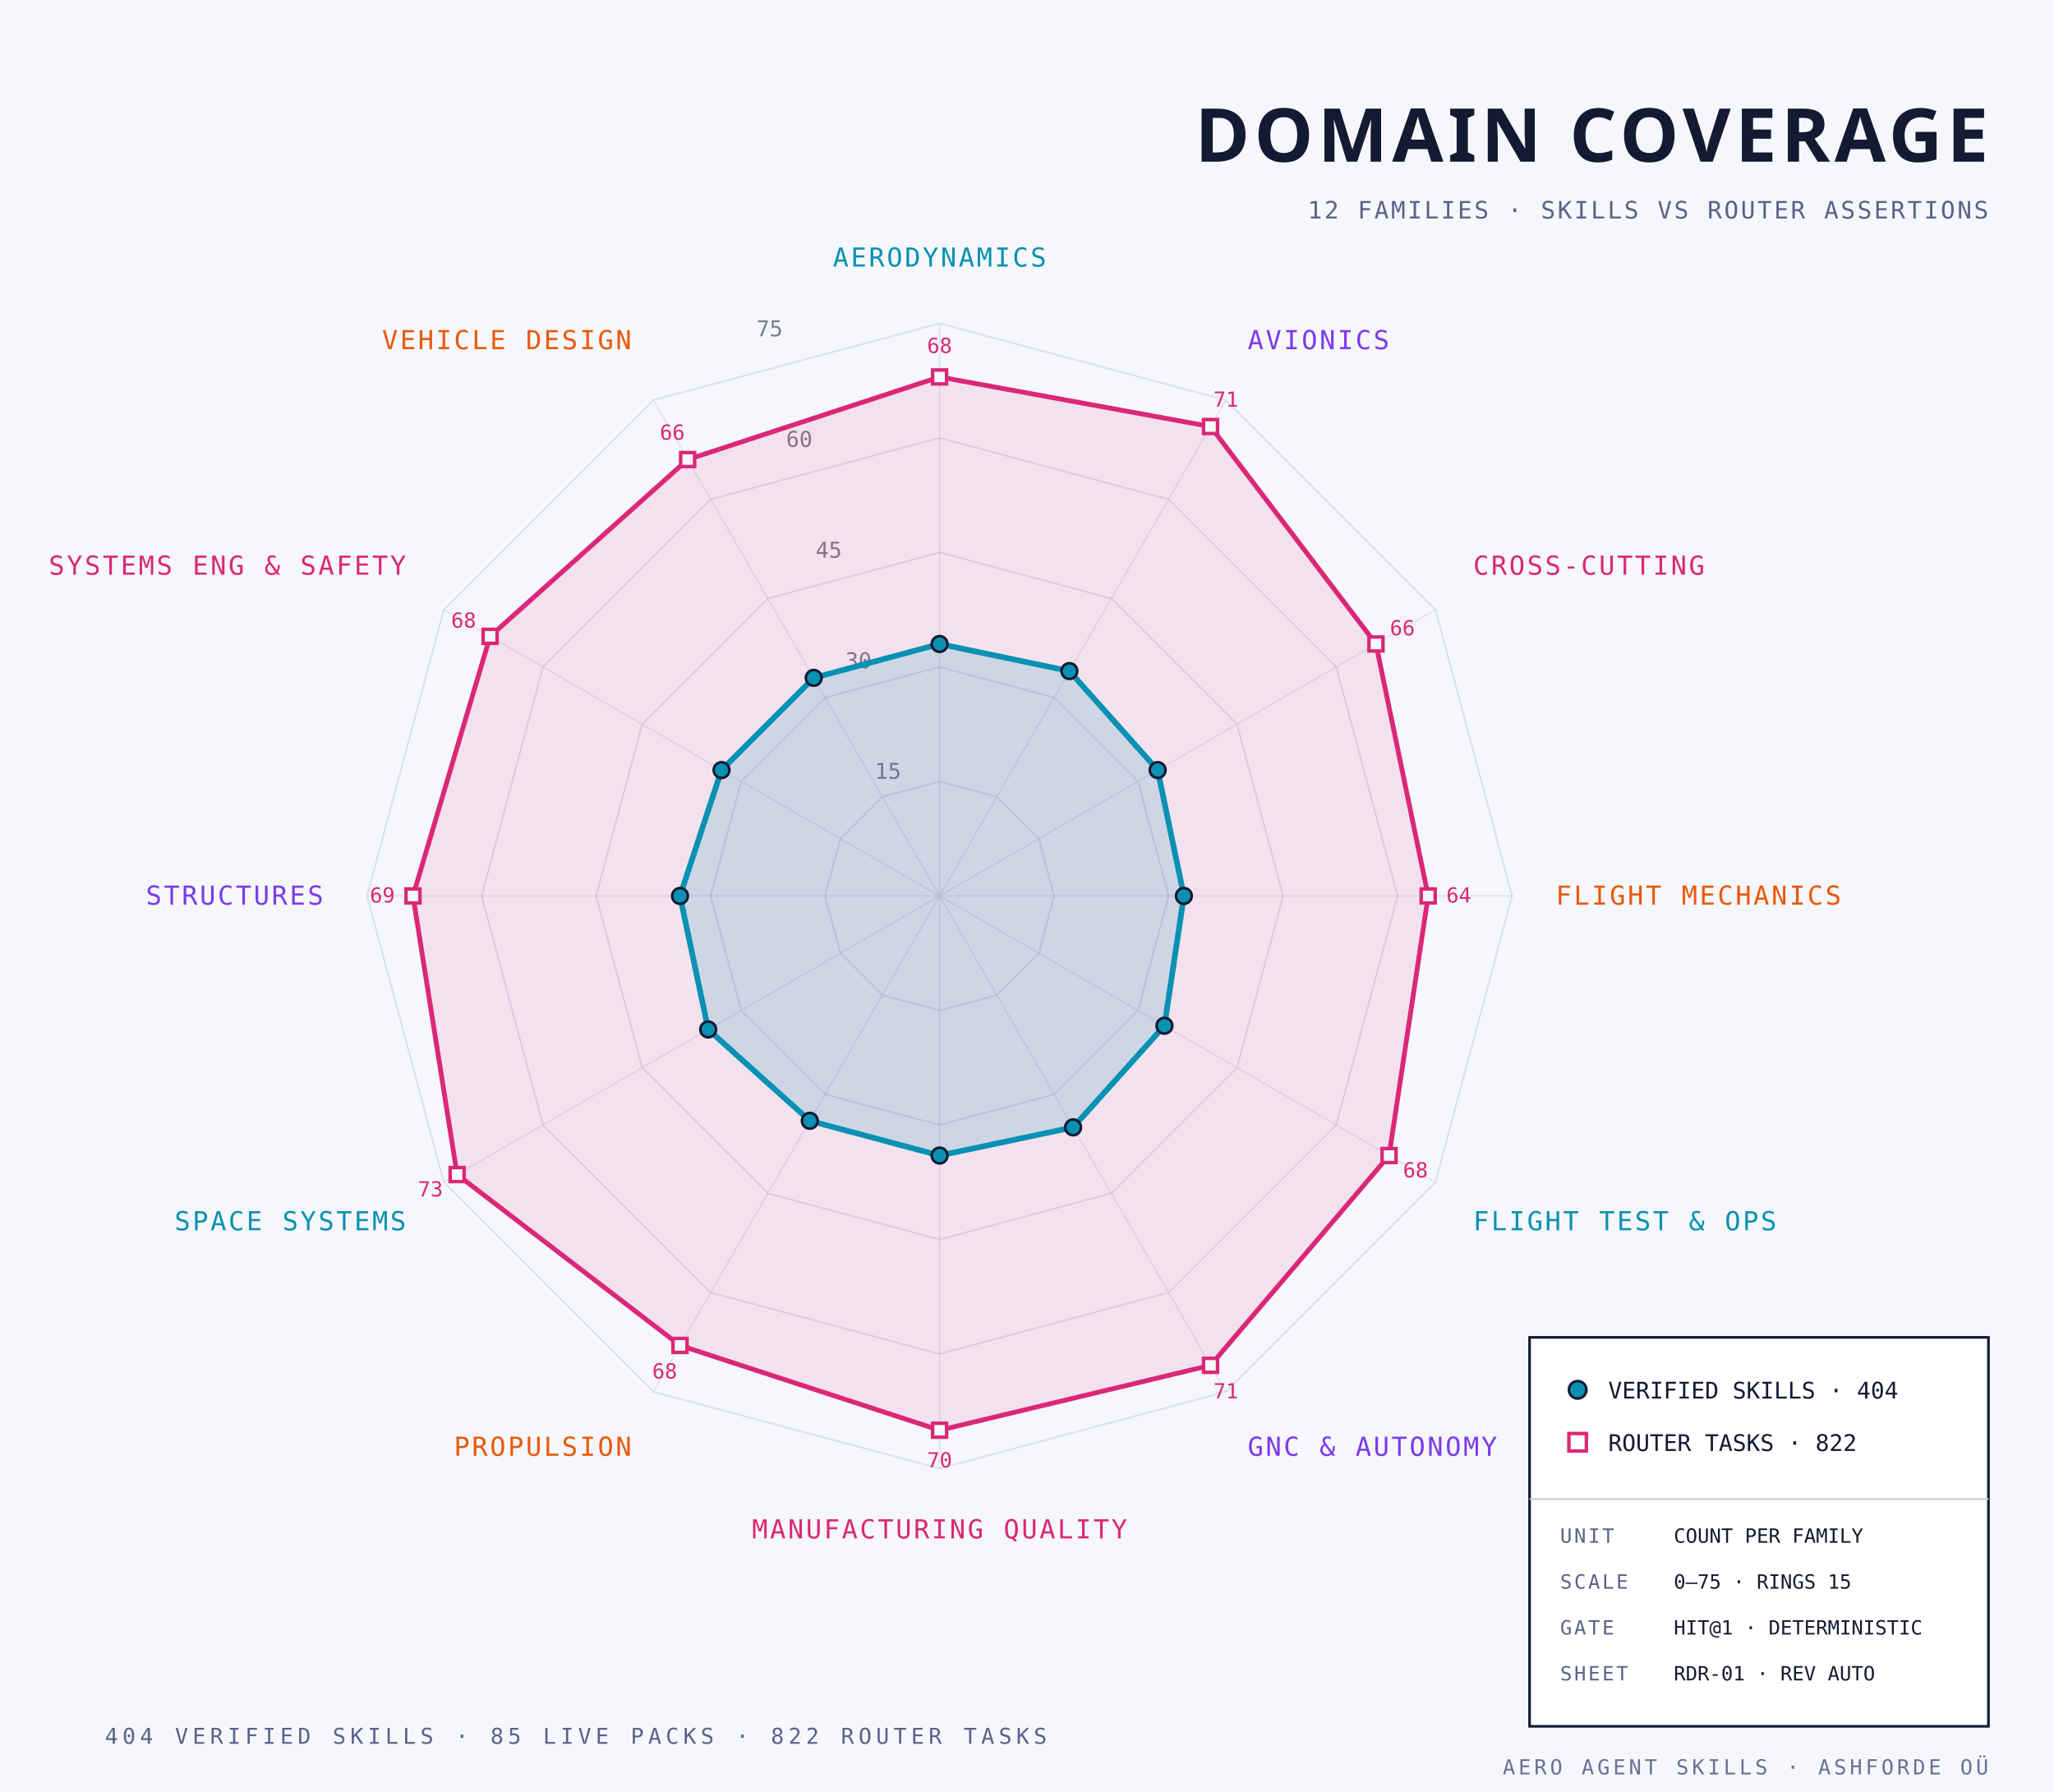
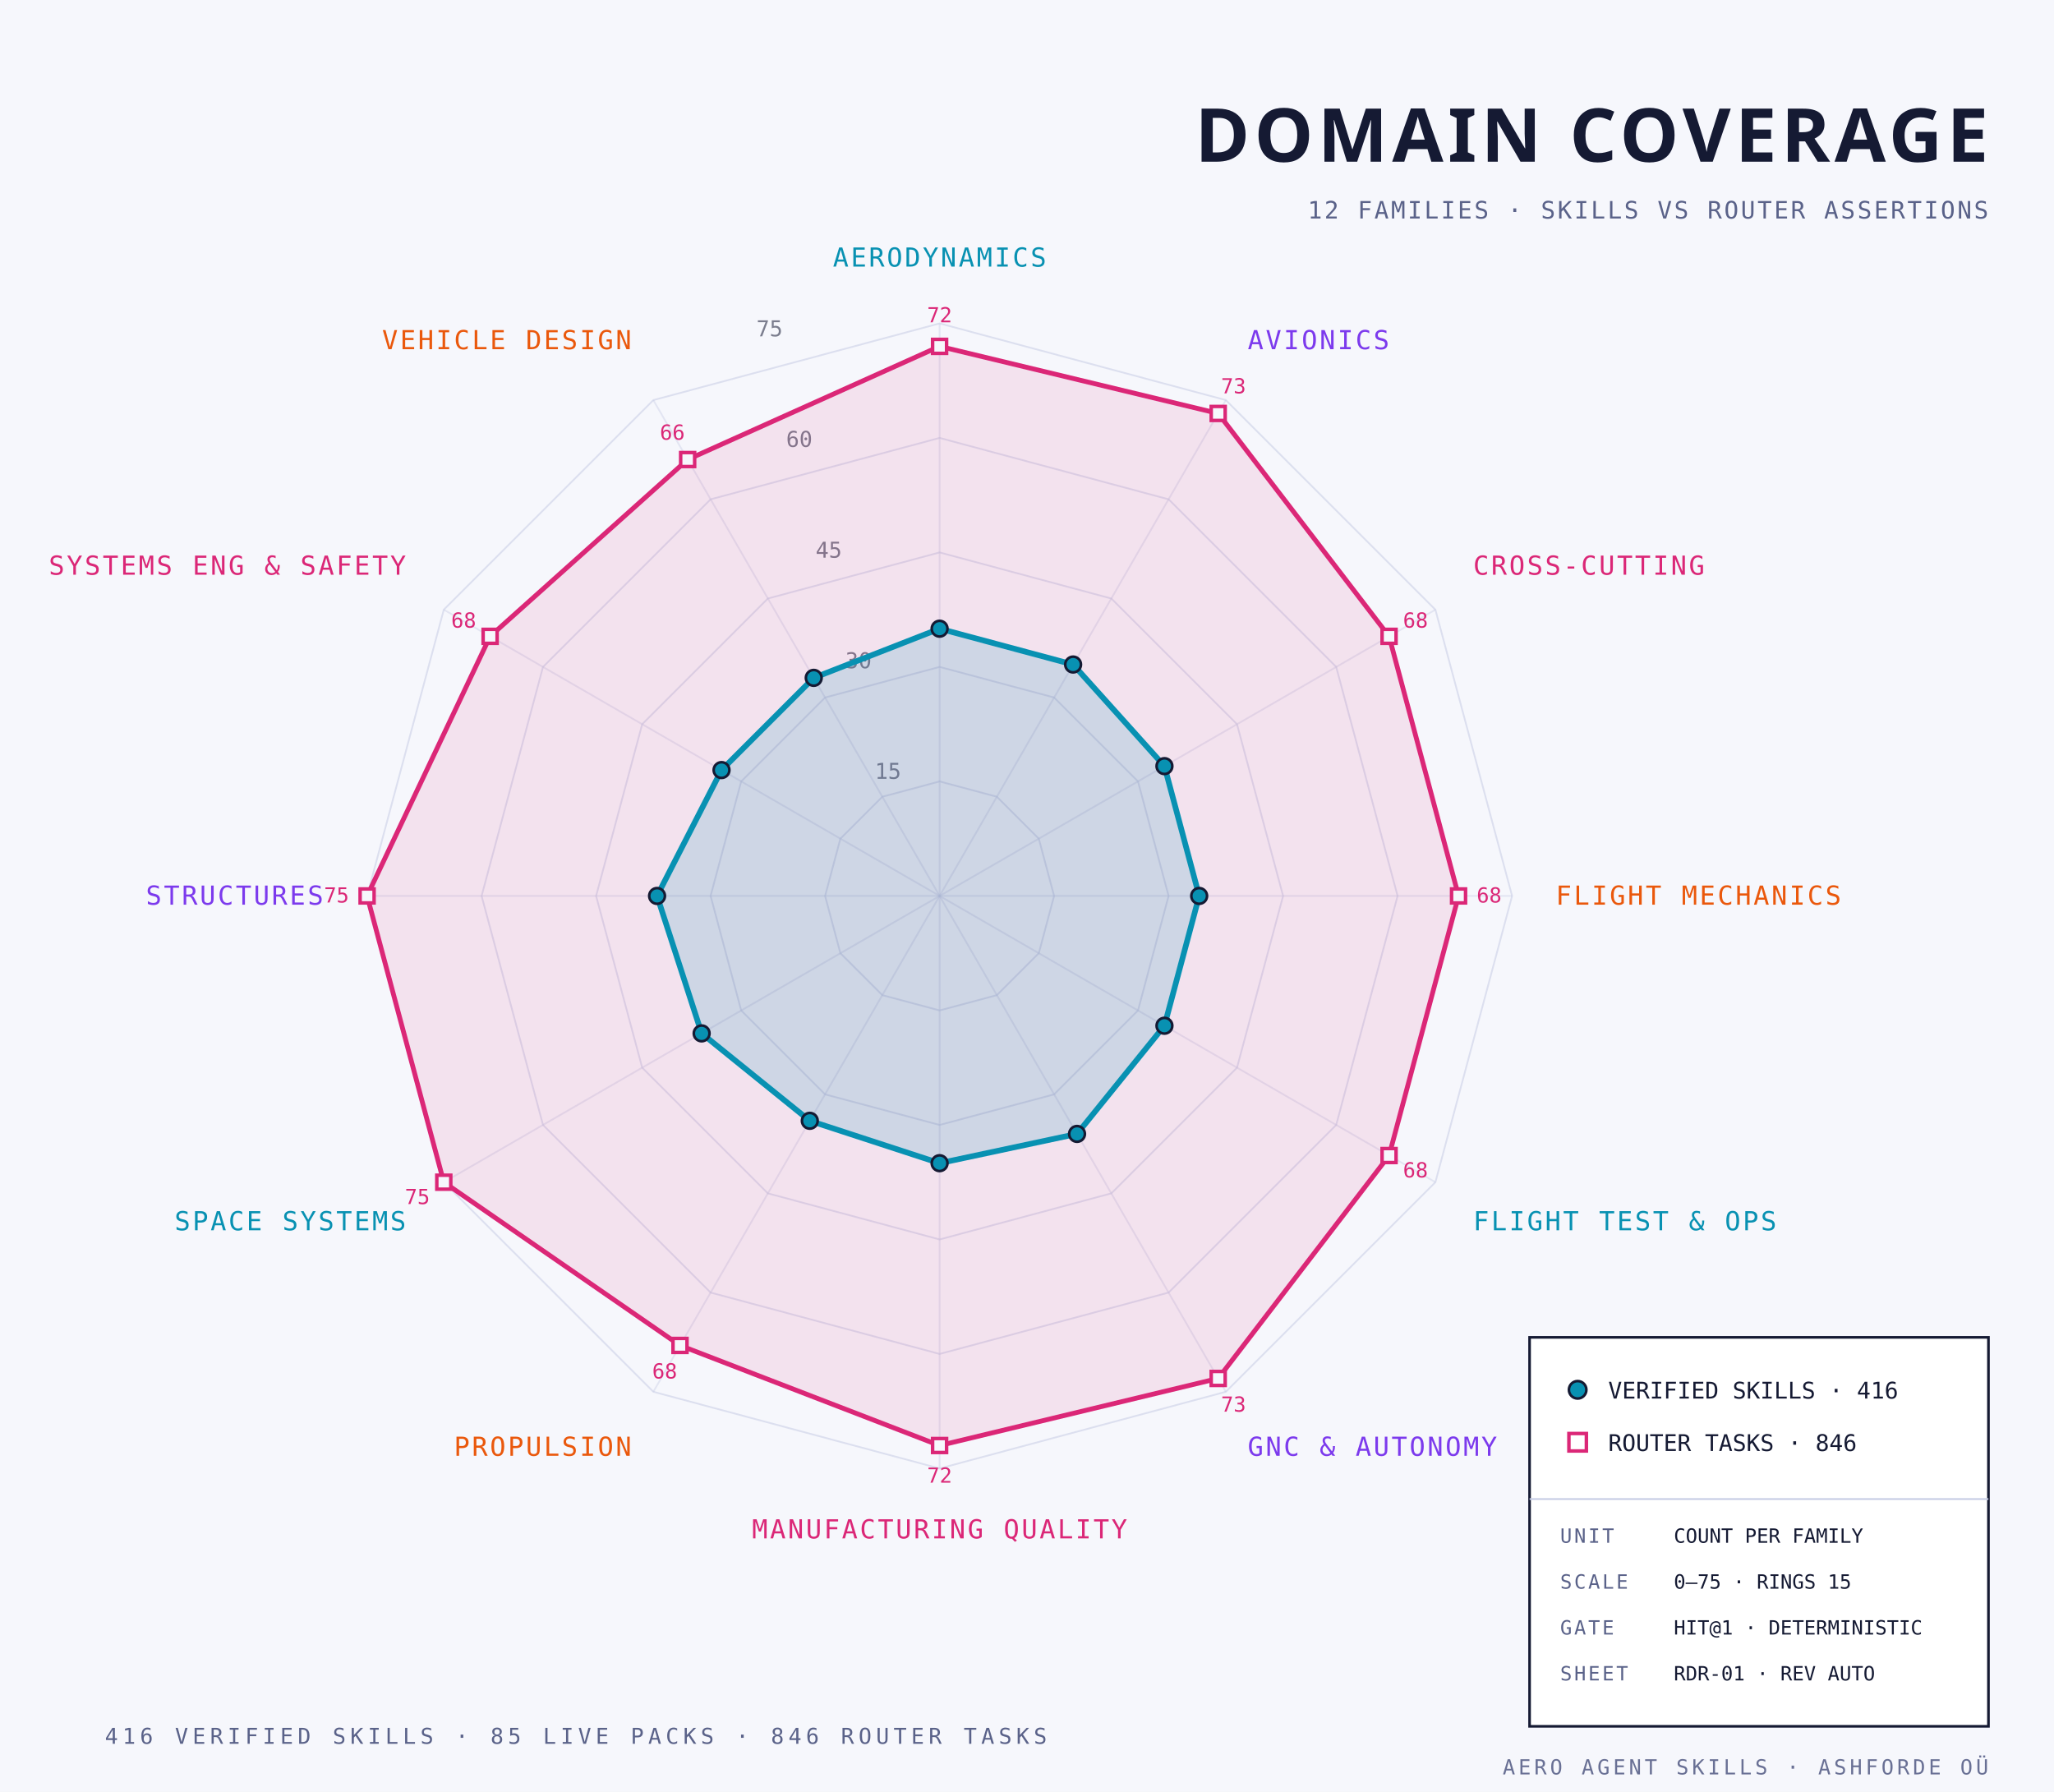
<svg xmlns="http://www.w3.org/2000/svg" width="940" height="820" viewBox="0 0 940 820">
  <style>
    .mono { font-family: "JetBrains Mono", "IBM Plex Mono", "Menlo", monospace; }
    .cond { font-family: "Barlow Condensed", "DIN Condensed", "Arial Narrow", sans-serif; font-weight: 700; text-transform: uppercase; }
    .serif { font-family: "Instrument Serif", Georgia, serif; font-style: italic; }
  </style>
  <rect width="940" height="820" fill="#f6f7fc" />
  <polygon points="430.0,357.6 456.2,364.6 475.4,383.8 482.4,410.0 475.4,436.2 456.2,455.4 430.0,462.4 403.8,455.4 384.6,436.2 377.6,410.0 384.6,383.8 403.8,364.6" fill="none" stroke="#c6cce4" stroke-width="0.8" stroke-opacity="0.55" />
  <polygon points="430.0,305.2 482.4,319.2 520.8,357.6 534.8,410.0 520.8,462.4 482.4,500.8 430.0,514.8 377.6,500.8 339.2,462.4 325.2,410.0 339.2,357.6 377.6,319.2" fill="none" stroke="#c6cce4" stroke-width="0.8" stroke-opacity="0.55" />
  <polygon points="430.0,252.8 508.6,273.9 566.1,331.4 587.2,410.0 566.1,488.6 508.6,546.1 430.0,567.2 351.4,546.1 293.9,488.6 272.8,410.0 293.9,331.4 351.4,273.9" fill="none" stroke="#c6cce4" stroke-width="0.8" stroke-opacity="0.55" />
  <polygon points="430.0,200.4 534.8,228.5 611.5,305.2 639.6,410.0 611.5,514.8 534.8,591.5 430.0,619.6 325.2,591.5 248.5,514.8 220.4,410.0 248.5,305.2 325.2,228.5" fill="none" stroke="#c6cce4" stroke-width="0.8" stroke-opacity="0.55" />
  <polygon points="430.0,148.0 561.0,183.1 656.9,279.0 692.0,410.0 656.9,541.0 561.0,636.9 430.0,672.0 299.0,636.9 203.1,541.0 168.0,410.0 203.1,279.0 299.0,183.1" fill="none" stroke="#c6cce4" stroke-width="0.8" stroke-opacity="0.55" />
  <line x1="430" y1="410" x2="430.0" y2="148.0" stroke="#c6cce4" stroke-width="0.8" stroke-opacity="0.4" />
  <line x1="430" y1="410" x2="561.0" y2="183.1" stroke="#c6cce4" stroke-width="0.8" stroke-opacity="0.4" />
  <line x1="430" y1="410" x2="656.9" y2="279.0" stroke="#c6cce4" stroke-width="0.8" stroke-opacity="0.4" />
  <line x1="430" y1="410" x2="692.0" y2="410.0" stroke="#c6cce4" stroke-width="0.8" stroke-opacity="0.4" />
  <line x1="430" y1="410" x2="656.9" y2="541.0" stroke="#c6cce4" stroke-width="0.8" stroke-opacity="0.4" />
  <line x1="430" y1="410" x2="561.0" y2="636.9" stroke="#c6cce4" stroke-width="0.8" stroke-opacity="0.4" />
  <line x1="430" y1="410" x2="430.0" y2="672.0" stroke="#c6cce4" stroke-width="0.8" stroke-opacity="0.4" />
  <line x1="430" y1="410" x2="299.0" y2="636.9" stroke="#c6cce4" stroke-width="0.8" stroke-opacity="0.4" />
  <line x1="430" y1="410" x2="203.1" y2="541.0" stroke="#c6cce4" stroke-width="0.8" stroke-opacity="0.4" />
  <line x1="430" y1="410" x2="168.0" y2="410.0" stroke="#c6cce4" stroke-width="0.8" stroke-opacity="0.4" />
  <line x1="430" y1="410" x2="203.1" y2="279.0" stroke="#c6cce4" stroke-width="0.8" stroke-opacity="0.4" />
  <line x1="430" y1="410" x2="299.0" y2="183.1" stroke="#c6cce4" stroke-width="0.8" stroke-opacity="0.4" />
  <text class="mono" x="412.4" y="356.4" text-anchor="end" font-size="10" fill="#151a33" opacity="0.55">15</text>
  <text class="mono" x="398.9" y="305.8" text-anchor="end" font-size="10" fill="#151a33" opacity="0.55">30</text>
  <text class="mono" x="385.3" y="255.2" text-anchor="end" font-size="10" fill="#151a33" opacity="0.55">45</text>
  <text class="mono" x="371.8" y="204.5" text-anchor="end" font-size="10" fill="#151a33" opacity="0.55">60</text>
  <text class="mono" x="358.2" y="153.9" text-anchor="end" font-size="10" fill="#151a33" opacity="0.55">75</text>
  <text class="mono" x="430.0" y="122.0" text-anchor="middle" font-size="12" fill="#0891b2" letter-spacing="1">AERODYNAMICS</text>
  <text class="mono" x="571.0" y="159.8" text-anchor="start" font-size="12" fill="#7c3aed" letter-spacing="1">AVIONICS</text>
  <text class="mono" x="674.2" y="263.0" text-anchor="start" font-size="12" fill="#db2777" letter-spacing="1">CROSS-CUTTING</text>
  <text class="mono" x="712.0" y="414.0" text-anchor="start" font-size="12" fill="#ea580c" letter-spacing="1">FLIGHT MECHANICS</text>
  <text class="mono" x="674.2" y="563.0" text-anchor="start" font-size="12" fill="#0891b2" letter-spacing="1">FLIGHT TEST &amp; OPS</text>
  <text class="mono" x="571.0" y="666.2" text-anchor="start" font-size="12" fill="#7c3aed" letter-spacing="1">GNC &amp; AUTONOMY</text>
  <text class="mono" x="430.0" y="704.0" text-anchor="middle" font-size="12" fill="#db2777" letter-spacing="1">MANUFACTURING QUALITY</text>
  <text class="mono" x="289.0" y="666.2" text-anchor="end" font-size="12" fill="#ea580c" letter-spacing="1">PROPULSION</text>
  <text class="mono" x="185.8" y="563.0" text-anchor="end" font-size="12" fill="#0891b2" letter-spacing="1">SPACE SYSTEMS</text>
  <text class="mono" x="148.0" y="414.0" text-anchor="end" font-size="12" fill="#7c3aed" letter-spacing="1">STRUCTURES</text>
  <text class="mono" x="185.8" y="263.0" text-anchor="end" font-size="12" fill="#db2777" letter-spacing="1">SYSTEMS ENG &amp; SAFETY</text>
  <text class="mono" x="289.0" y="159.8" text-anchor="end" font-size="12" fill="#ea580c" letter-spacing="1">VEHICLE DESIGN</text>
-   <polygon points="430.0,172.5 554.0,195.2 629.7,294.7 653.6,410.0 635.7,528.8 554.0,624.8 430.0,654.5 311.2,615.7 209.2,537.5 189.0,410.0 224.3,291.2 314.7,210.3" fill="#db2777" fill-opacity="0.10" stroke="#db2777" stroke-width="2.2" />
-   <rect x="426.8" y="169.3" width="6.4" height="6.4" fill="#f6f7fc" stroke="#db2777" stroke-width="1.6" />
-   <rect x="550.8" y="192.0" width="6.4" height="6.4" fill="#f6f7fc" stroke="#db2777" stroke-width="1.6" />
-   <rect x="626.5" y="291.5" width="6.4" height="6.4" fill="#f6f7fc" stroke="#db2777" stroke-width="1.6" />
-   <rect x="650.4" y="406.8" width="6.4" height="6.4" fill="#f6f7fc" stroke="#db2777" stroke-width="1.6" />
+   <polygon points="430.0,158.5 557.5,189.2 635.7,291.2 667.5,410.0 635.7,528.8 557.5,630.8 430.0,661.5 311.2,615.7 203.1,541.0 168.0,410.0 224.3,291.2 314.7,210.3" fill="#db2777" fill-opacity="0.10" stroke="#db2777" stroke-width="2.2" />
+   <rect x="426.8" y="155.3" width="6.4" height="6.4" fill="#f6f7fc" stroke="#db2777" stroke-width="1.6" />
+   <rect x="554.3" y="186.0" width="6.4" height="6.4" fill="#f6f7fc" stroke="#db2777" stroke-width="1.6" />
+   <rect x="632.5" y="288.0" width="6.4" height="6.4" fill="#f6f7fc" stroke="#db2777" stroke-width="1.6" />
+   <rect x="664.3" y="406.8" width="6.4" height="6.4" fill="#f6f7fc" stroke="#db2777" stroke-width="1.6" />
  <rect x="632.5" y="525.6" width="6.4" height="6.4" fill="#f6f7fc" stroke="#db2777" stroke-width="1.6" />
-   <rect x="550.8" y="621.6" width="6.4" height="6.4" fill="#f6f7fc" stroke="#db2777" stroke-width="1.6" />
-   <rect x="426.8" y="651.3" width="6.4" height="6.4" fill="#f6f7fc" stroke="#db2777" stroke-width="1.6" />
+   <rect x="554.3" y="627.6" width="6.4" height="6.4" fill="#f6f7fc" stroke="#db2777" stroke-width="1.6" />
+   <rect x="426.8" y="658.3" width="6.4" height="6.4" fill="#f6f7fc" stroke="#db2777" stroke-width="1.6" />
  <rect x="308.0" y="612.5" width="6.4" height="6.4" fill="#f6f7fc" stroke="#db2777" stroke-width="1.6" />
-   <rect x="206.0" y="534.3" width="6.4" height="6.4" fill="#f6f7fc" stroke="#db2777" stroke-width="1.6" />
-   <rect x="185.8" y="406.8" width="6.4" height="6.4" fill="#f6f7fc" stroke="#db2777" stroke-width="1.6" />
+   <rect x="199.9" y="537.8" width="6.4" height="6.4" fill="#f6f7fc" stroke="#db2777" stroke-width="1.6" />
+   <rect x="164.8" y="406.8" width="6.4" height="6.4" fill="#f6f7fc" stroke="#db2777" stroke-width="1.6" />
  <rect x="221.1" y="288.0" width="6.4" height="6.4" fill="#f6f7fc" stroke="#db2777" stroke-width="1.6" />
  <rect x="311.5" y="207.1" width="6.4" height="6.4" fill="#f6f7fc" stroke="#db2777" stroke-width="1.6" />
-   <polygon points="430.0,294.7 489.4,307.1 529.8,352.4 541.8,410.0 532.9,469.4 491.1,515.9 430.0,528.8 370.6,512.9 324.1,471.1 311.2,410.0 330.2,352.4 372.4,310.2" fill="#0891b2" fill-opacity="0.16" stroke="#0891b2" stroke-width="2.6" />
-   <circle cx="430.0" cy="294.7" r="3.6" fill="#0891b2" stroke="#151a33" stroke-width="1.2" />
-   <circle cx="489.4" cy="307.1" r="3.6" fill="#0891b2" stroke="#151a33" stroke-width="1.2" />
-   <circle cx="529.8" cy="352.4" r="3.6" fill="#0891b2" stroke="#151a33" stroke-width="1.2" />
-   <circle cx="541.8" cy="410.0" r="3.6" fill="#0891b2" stroke="#151a33" stroke-width="1.2" />
+   <polygon points="430.0,287.7 491.1,304.1 532.9,350.6 548.8,410.0 532.9,469.4 492.9,518.9 430.0,532.3 370.6,512.9 321.1,472.9 300.7,410.0 330.2,352.4 372.4,310.2" fill="#0891b2" fill-opacity="0.16" stroke="#0891b2" stroke-width="2.6" />
+   <circle cx="430.0" cy="287.7" r="3.6" fill="#0891b2" stroke="#151a33" stroke-width="1.2" />
+   <circle cx="491.1" cy="304.1" r="3.6" fill="#0891b2" stroke="#151a33" stroke-width="1.2" />
+   <circle cx="532.9" cy="350.6" r="3.6" fill="#0891b2" stroke="#151a33" stroke-width="1.2" />
+   <circle cx="548.8" cy="410.0" r="3.6" fill="#0891b2" stroke="#151a33" stroke-width="1.2" />
  <circle cx="532.9" cy="469.4" r="3.6" fill="#0891b2" stroke="#151a33" stroke-width="1.2" />
-   <circle cx="491.1" cy="515.9" r="3.6" fill="#0891b2" stroke="#151a33" stroke-width="1.2" />
-   <circle cx="430.0" cy="528.8" r="3.6" fill="#0891b2" stroke="#151a33" stroke-width="1.2" />
+   <circle cx="492.9" cy="518.9" r="3.6" fill="#0891b2" stroke="#151a33" stroke-width="1.2" />
+   <circle cx="430.0" cy="532.3" r="3.6" fill="#0891b2" stroke="#151a33" stroke-width="1.2" />
  <circle cx="370.6" cy="512.9" r="3.6" fill="#0891b2" stroke="#151a33" stroke-width="1.2" />
-   <circle cx="324.1" cy="471.1" r="3.6" fill="#0891b2" stroke="#151a33" stroke-width="1.2" />
-   <circle cx="311.2" cy="410.0" r="3.6" fill="#0891b2" stroke="#151a33" stroke-width="1.2" />
+   <circle cx="321.1" cy="472.9" r="3.6" fill="#0891b2" stroke="#151a33" stroke-width="1.2" />
+   <circle cx="300.7" cy="410.0" r="3.6" fill="#0891b2" stroke="#151a33" stroke-width="1.2" />
  <circle cx="330.2" cy="352.4" r="3.6" fill="#0891b2" stroke="#151a33" stroke-width="1.2" />
  <circle cx="372.4" cy="310.2" r="3.6" fill="#0891b2" stroke="#151a33" stroke-width="1.2" />
-   <text class="mono" x="430.0" y="161.5" text-anchor="middle" font-size="9.5" fill="#db2777">68</text>
-   <text class="mono" x="561.0" y="186.1" text-anchor="middle" font-size="9.5" fill="#db2777">71</text>
-   <text class="mono" x="641.8" y="290.7" text-anchor="middle" font-size="9.5" fill="#db2777">66</text>
-   <text class="mono" x="667.6" y="413.0" text-anchor="middle" font-size="9.5" fill="#db2777">64</text>
+   <text class="mono" x="430.0" y="147.5" text-anchor="middle" font-size="9.5" fill="#db2777">72</text>
+   <text class="mono" x="564.5" y="180.0" text-anchor="middle" font-size="9.5" fill="#db2777">73</text>
+   <text class="mono" x="647.8" y="287.2" text-anchor="middle" font-size="9.5" fill="#db2777">68</text>
+   <text class="mono" x="681.5" y="413.0" text-anchor="middle" font-size="9.5" fill="#db2777">68</text>
  <text class="mono" x="647.8" y="538.8" text-anchor="middle" font-size="9.5" fill="#db2777">68</text>
-   <text class="mono" x="561.0" y="639.9" text-anchor="middle" font-size="9.5" fill="#db2777">71</text>
-   <text class="mono" x="430.0" y="671.5" text-anchor="middle" font-size="9.5" fill="#db2777">70</text>
+   <text class="mono" x="564.5" y="646.0" text-anchor="middle" font-size="9.5" fill="#db2777">73</text>
+   <text class="mono" x="430.0" y="678.5" text-anchor="middle" font-size="9.5" fill="#db2777">72</text>
  <text class="mono" x="304.2" y="630.8" text-anchor="middle" font-size="9.5" fill="#db2777">68</text>
-   <text class="mono" x="197.0" y="547.5" text-anchor="middle" font-size="9.5" fill="#db2777">73</text>
-   <text class="mono" x="175.0" y="413.0" text-anchor="middle" font-size="9.5" fill="#db2777">69</text>
+   <text class="mono" x="191.0" y="551.0" text-anchor="middle" font-size="9.5" fill="#db2777">75</text>
+   <text class="mono" x="154.0" y="413.0" text-anchor="middle" font-size="9.5" fill="#db2777">75</text>
  <text class="mono" x="212.2" y="287.2" text-anchor="middle" font-size="9.5" fill="#db2777">68</text>
  <text class="mono" x="307.7" y="201.2" text-anchor="middle" font-size="9.5" fill="#db2777">66</text>
  <text class="cond" x="910.0" y="74.0" text-anchor="end" font-size="34" fill="#151a33" letter-spacing="2">DOMAIN COVERAGE</text>
  <text class="mono" x="910.0" y="100.0" text-anchor="end" font-size="11" fill="#5a6289" letter-spacing="1">12 FAMILIES · SKILLS VS ROUTER ASSERTIONS</text>
  <rect x="700" y="612" width="210" height="178" fill="#ffffff" stroke="#151a33" stroke-width="1.2" />
  <line x1="700" y1="686" x2="910" y2="686" stroke="#c6cce4" stroke-width="0.8" />
  <circle cx="722" cy="636" r="4" fill="#0891b2" stroke="#151a33" stroke-width="1.2" />
-   <text class="mono" x="736.0" y="640.0" text-anchor="start" font-size="10.5" fill="#151a33">VERIFIED SKILLS · 404</text>
+   <text class="mono" x="736.0" y="640.0" text-anchor="start" font-size="10.5" fill="#151a33">VERIFIED SKILLS · 416</text>
  <rect x="718" y="656" width="8" height="8" fill="none" stroke="#db2777" stroke-width="1.6" />
-   <text class="mono" x="736.0" y="664.0" text-anchor="start" font-size="10.5" fill="#151a33">ROUTER TASKS · 822</text>
+   <text class="mono" x="736.0" y="664.0" text-anchor="start" font-size="10.5" fill="#151a33">ROUTER TASKS · 846</text>
  <text class="mono" x="714.0" y="706.0" text-anchor="start" font-size="9" fill="#5a6289" letter-spacing="1">UNIT</text>
  <text class="mono" x="766.0" y="706.0" text-anchor="start" font-size="9" fill="#151a33">COUNT PER FAMILY</text>
  <text class="mono" x="714.0" y="727.0" text-anchor="start" font-size="9" fill="#5a6289" letter-spacing="1">SCALE</text>
  <text class="mono" x="766.0" y="727.0" text-anchor="start" font-size="9" fill="#151a33">0–75 · RINGS 15</text>
  <text class="mono" x="714.0" y="748.0" text-anchor="start" font-size="9" fill="#5a6289" letter-spacing="1">GATE</text>
  <text class="mono" x="766.0" y="748.0" text-anchor="start" font-size="9" fill="#151a33">HIT@1 · DETERMINISTIC</text>
  <text class="mono" x="714.0" y="769.0" text-anchor="start" font-size="9" fill="#5a6289" letter-spacing="1">SHEET</text>
  <text class="mono" x="766.0" y="769.0" text-anchor="start" font-size="9" fill="#151a33">RDR-01 · REV AUTO</text>
-   <text class="mono" x="48.0" y="798.0" text-anchor="start" font-size="10" fill="#5a6289" letter-spacing="2">404 VERIFIED SKILLS · 85 LIVE PACKS · 822 ROUTER TASKS</text>
+   <text class="mono" x="48.0" y="798.0" text-anchor="start" font-size="10" fill="#5a6289" letter-spacing="2">416 VERIFIED SKILLS · 85 LIVE PACKS · 846 ROUTER TASKS</text>
  <text class="mono" x="910.0" y="812.0" text-anchor="end" font-size="9.5" fill="#5a6289" letter-spacing="1.5" opacity="0.9">AERO AGENT SKILLS · ASHFORDE OÜ</text>
</svg>
